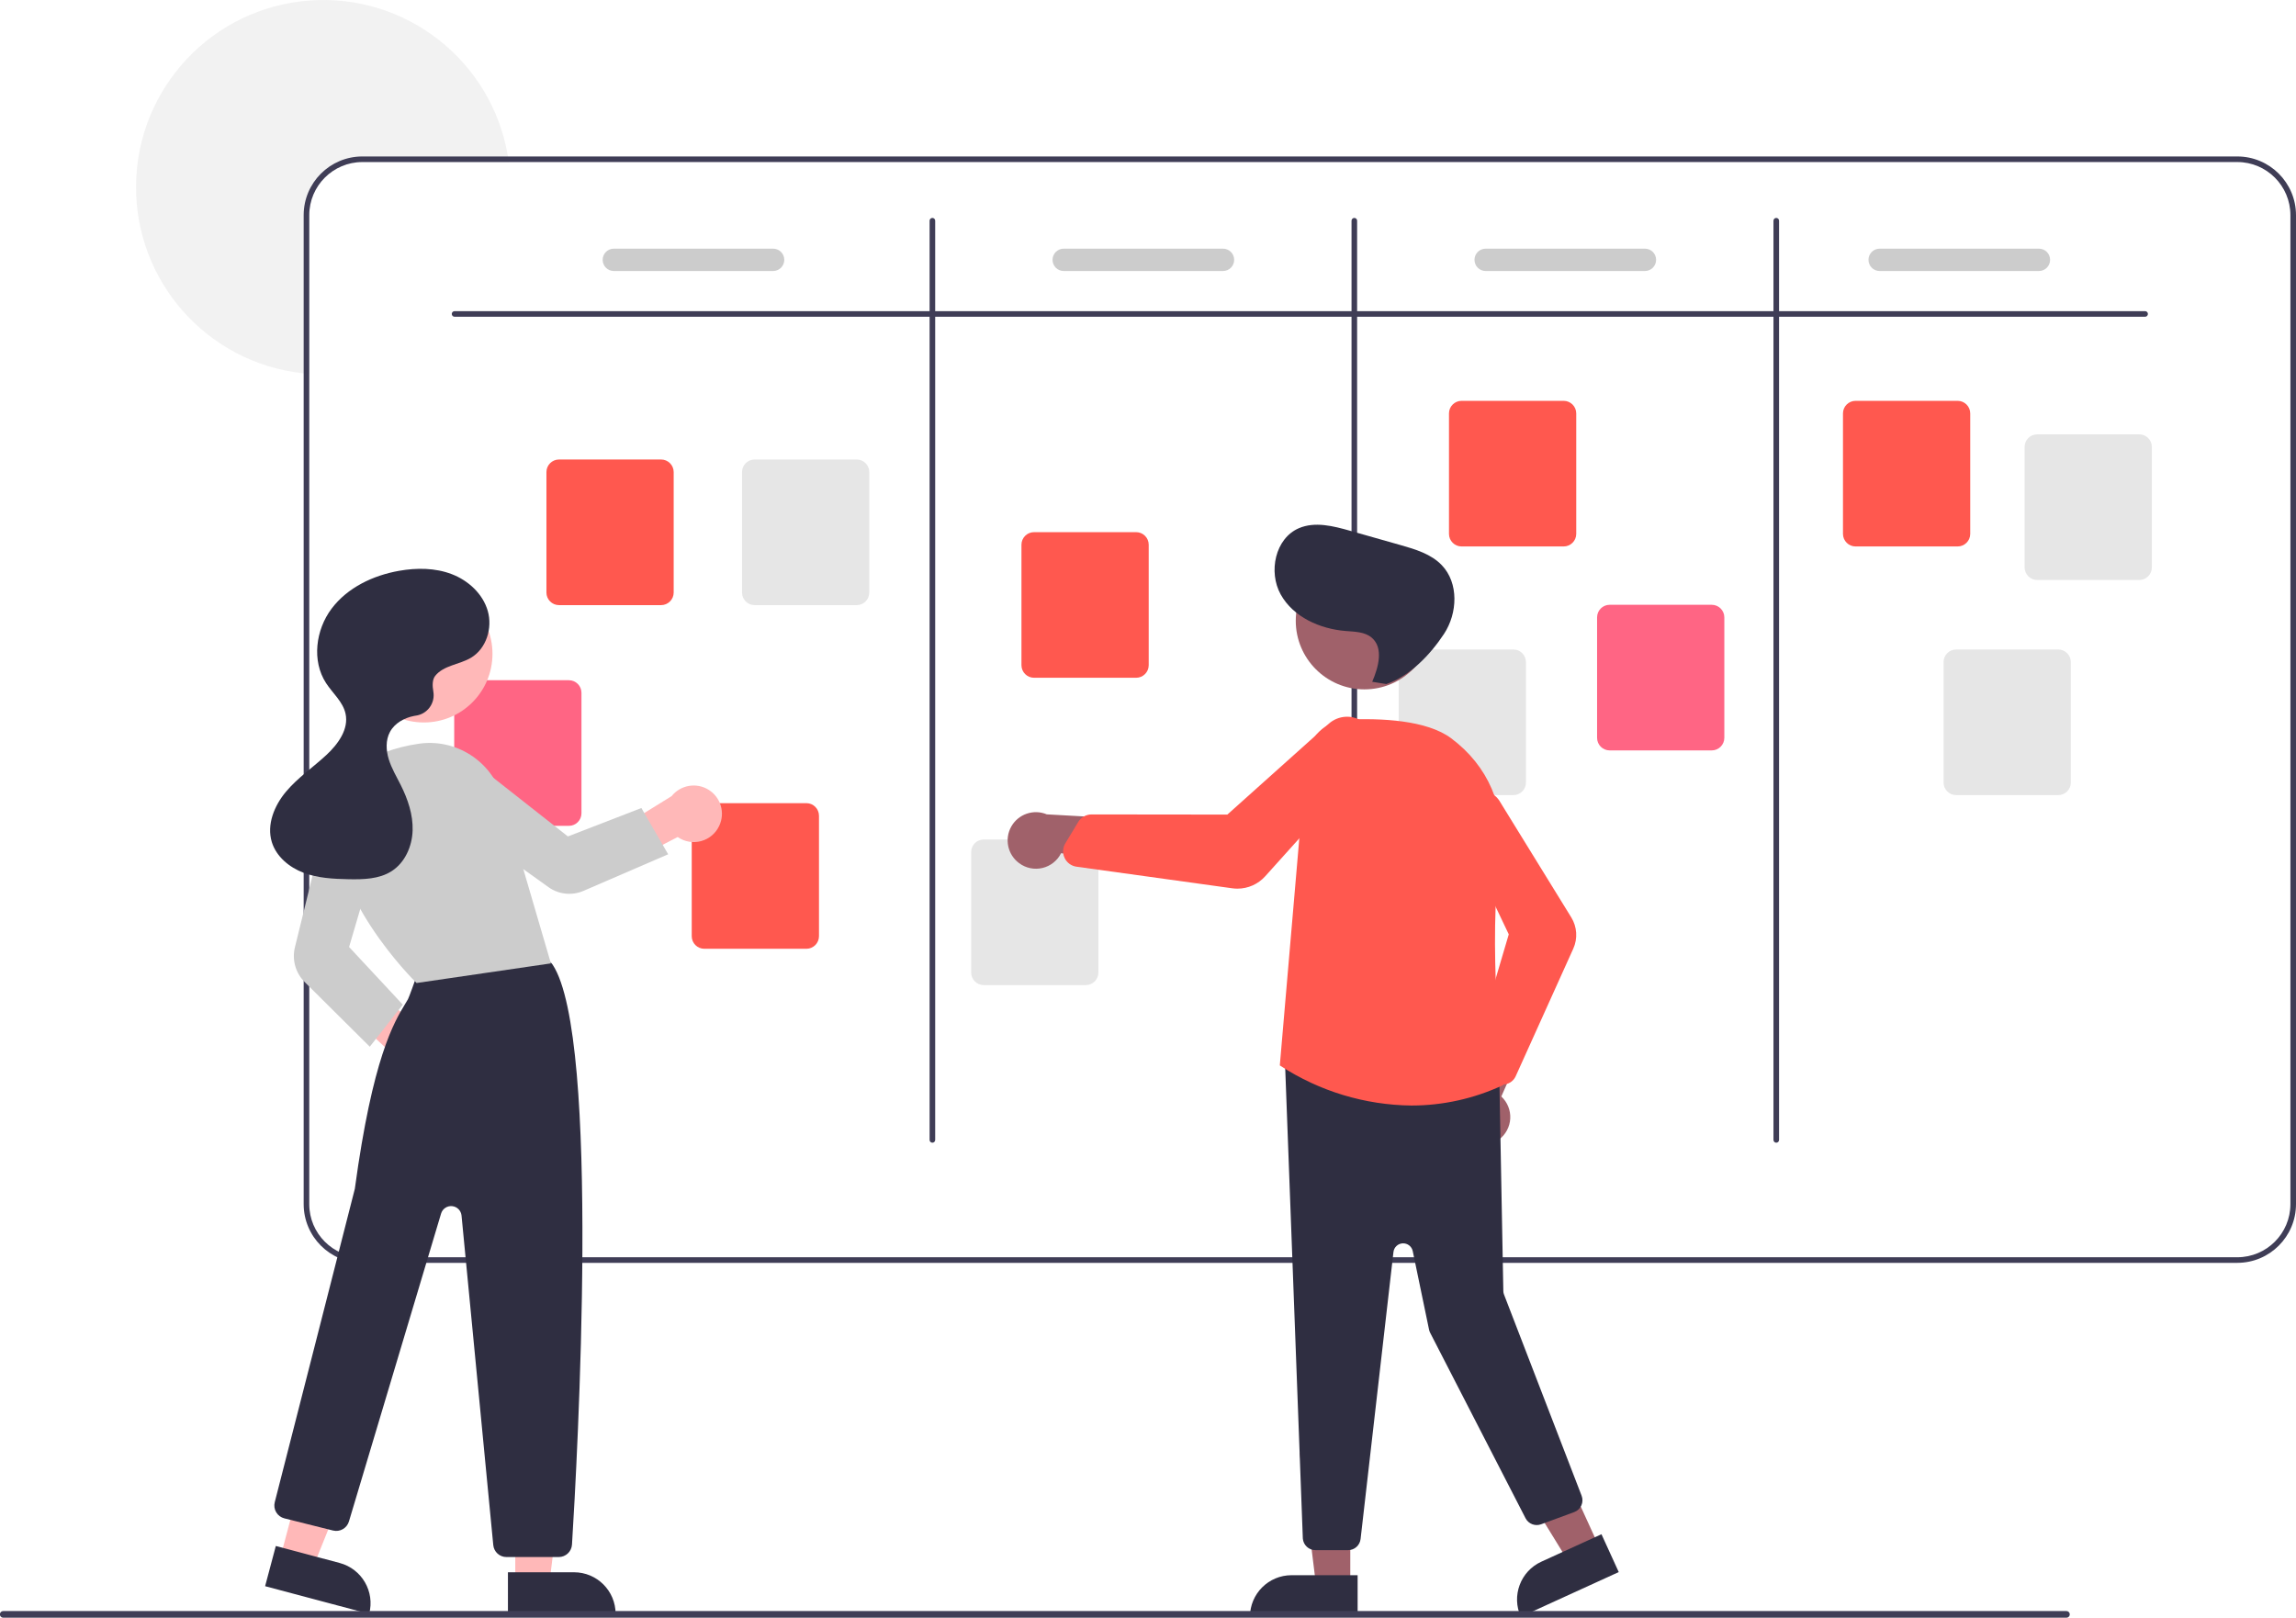
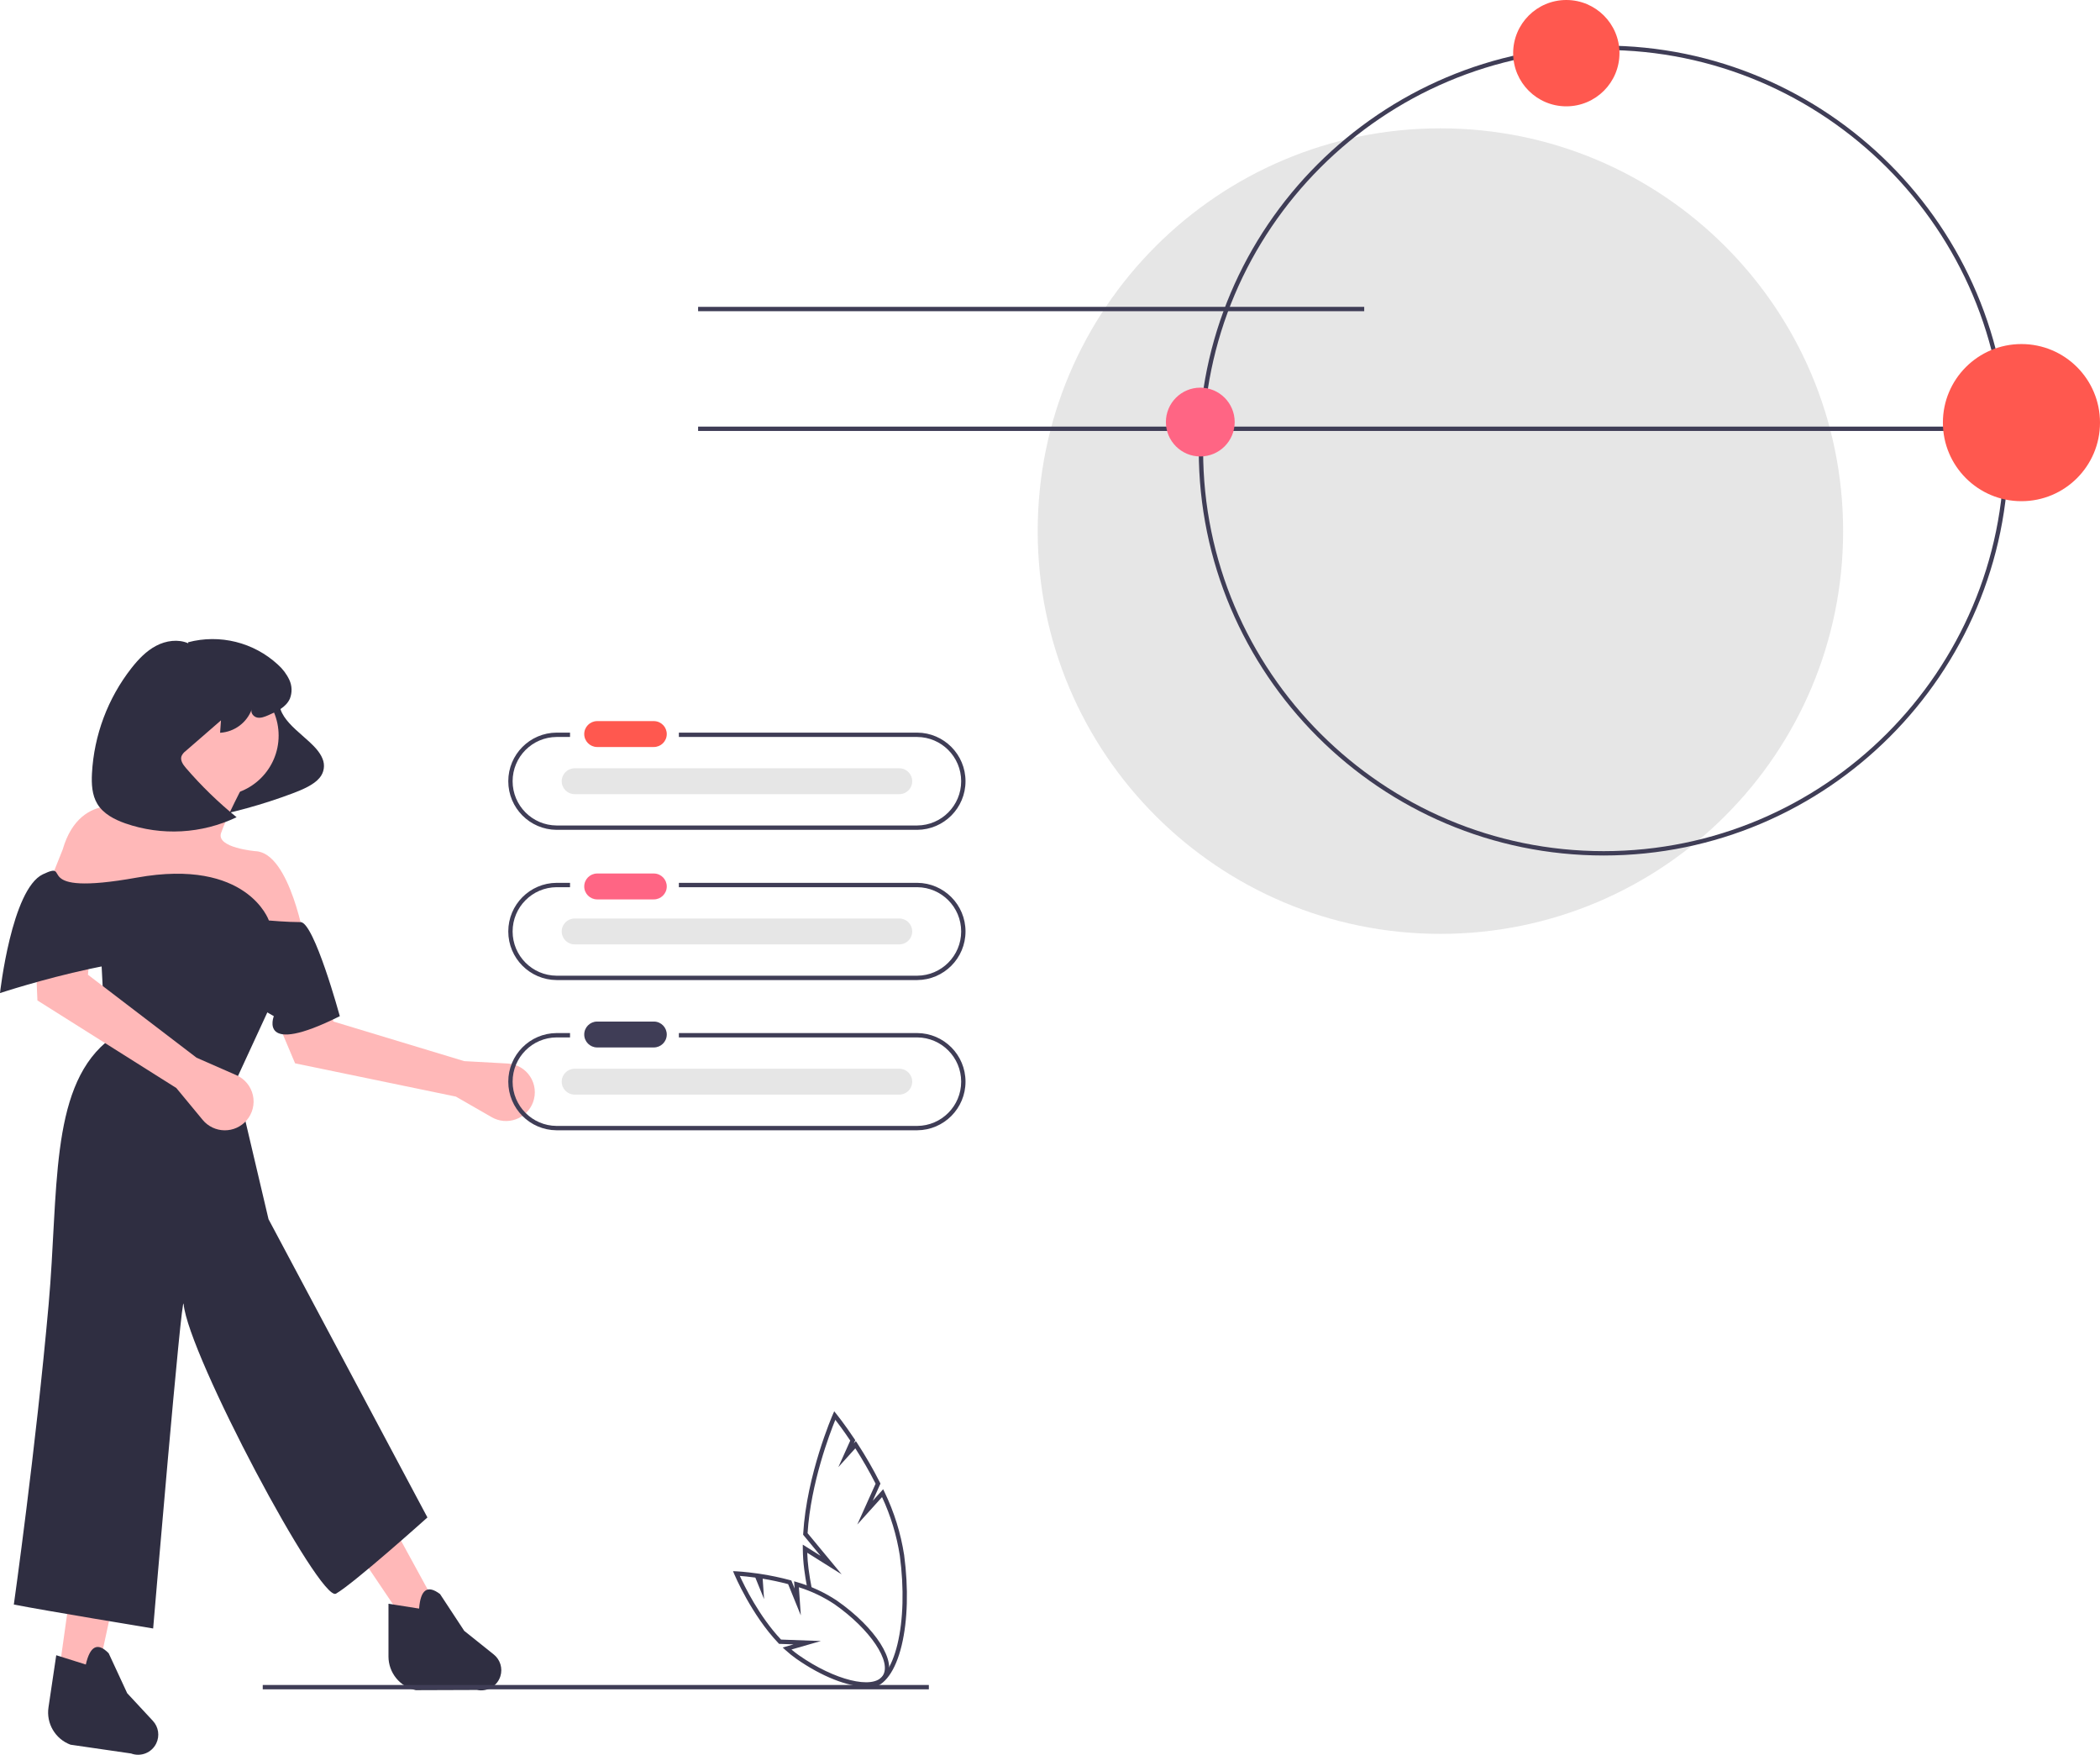
- <svg xmlns="http://www.w3.org/2000/svg" id="afc98551-3d88-4acb-87ed-36f06011ac7a" data-name="Layer 1" width="821.676" height="579.01" viewBox="0 0 821.676 579.01">
-   <path d="M371.238,218.495h-52.4a19.017,19.017,0,0,0-19,19v56.81c-.67-.04-1.34-.1-2-.18a66.999,66.999,0,1,1,73.1-77.63C371.048,217.155,371.148,217.825,371.238,218.495Z" transform="translate(-189.1619 -160.4952)" fill="#f2f2f2" />
-   <path d="M989.838,216.495h-671a21.023,21.023,0,0,0-21,21v354a21.023,21.023,0,0,0,21,21h671a21.023,21.023,0,0,0,21-21v-354A21.023,21.023,0,0,0,989.838,216.495Zm19,375a19.017,19.017,0,0,1-19,19h-671a19.017,19.017,0,0,1-19-19v-354a19.017,19.017,0,0,1,19-19h671a19.017,19.017,0,0,1,19,19Z" transform="translate(-189.1619 -160.4952)" fill="#3f3d56" />
-   <path d="M956.838,273.865h-605a1,1,0,0,1,0-2h605a1,1,0,0,1,0,2Z" transform="translate(-189.1619 -160.4952)" fill="#3f3d56" />
-   <path d="M522.838,569.495a1,1,0,0,1-1-1v-329a1,1,0,1,1,2,0v329A1,1,0,0,1,522.838,569.495Z" transform="translate(-189.1619 -160.4952)" fill="#3f3d56" />
-   <path d="M673.838,569.495a1,1,0,0,1-1-1v-329a1,1,0,1,1,2,0v329A1,1,0,0,1,673.838,569.495Z" transform="translate(-189.1619 -160.4952)" fill="#3f3d56" />
-   <path d="M824.838,569.495a1,1,0,0,1-1-1v-329a1,1,0,1,1,2,0v329A1,1,0,0,1,824.838,569.495Z" transform="translate(-189.1619 -160.4952)" fill="#3f3d56" />
-   <path d="M425.754,377.083h-36.54a4.505,4.505,0,0,1-4.5-4.5V329.463a4.505,4.505,0,0,1,4.5-4.5h36.54a4.505,4.505,0,0,1,4.5,4.5v43.12A4.505,4.505,0,0,1,425.754,377.083Z" transform="translate(-189.1619 -160.4952)" fill="#ff584f" />
-   <path d="M477.754,500.083h-36.54a4.505,4.505,0,0,1-4.5-4.5V452.463a4.505,4.505,0,0,1,4.5-4.5h36.54a4.505,4.505,0,0,1,4.5,4.5v43.12A4.505,4.505,0,0,1,477.754,500.083Z" transform="translate(-189.1619 -160.4952)" fill="#ff584f" />
-   <path d="M595.754,403.083h-36.54a4.505,4.505,0,0,1-4.5-4.5V355.463a4.505,4.505,0,0,1,4.5-4.5h36.54a4.505,4.505,0,0,1,4.5,4.5v43.12A4.505,4.505,0,0,1,595.754,403.083Z" transform="translate(-189.1619 -160.4952)" fill="#ff584f" />
-   <path d="M748.754,356.083h-36.54a4.505,4.505,0,0,1-4.5-4.5V308.463a4.505,4.505,0,0,1,4.5-4.5h36.54a4.505,4.505,0,0,1,4.5,4.5v43.12A4.505,4.505,0,0,1,748.754,356.083Z" transform="translate(-189.1619 -160.4952)" fill="#ff584f" />
-   <path d="M889.754,356.083h-36.54a4.505,4.505,0,0,1-4.5-4.5V308.463a4.505,4.505,0,0,1,4.5-4.5h36.54a4.505,4.505,0,0,1,4.5,4.5v43.12A4.505,4.505,0,0,1,889.754,356.083Z" transform="translate(-189.1619 -160.4952)" fill="#ff584f" />
-   <path d="M954.754,368.083h-36.54a4.505,4.505,0,0,1-4.5-4.5V320.463a4.505,4.505,0,0,1,4.5-4.5h36.54a4.505,4.505,0,0,1,4.5,4.5v43.12A4.505,4.505,0,0,1,954.754,368.083Z" transform="translate(-189.1619 -160.4952)" fill="#e6e6e6" />
-   <path d="M925.754,445.083h-36.54a4.505,4.505,0,0,1-4.5-4.5V397.463a4.505,4.505,0,0,1,4.5-4.5h36.54a4.505,4.505,0,0,1,4.5,4.5v43.12A4.505,4.505,0,0,1,925.754,445.083Z" transform="translate(-189.1619 -160.4952)" fill="#e6e6e6" />
-   <path d="M801.754,429.083h-36.54a4.505,4.505,0,0,1-4.5-4.5V381.463a4.505,4.505,0,0,1,4.5-4.5h36.54a4.505,4.505,0,0,1,4.5,4.5v43.12A4.505,4.505,0,0,1,801.754,429.083Z" transform="translate(-189.1619 -160.4952)" fill="#ff6584" />
-   <path d="M730.754,445.083h-36.54a4.505,4.505,0,0,1-4.5-4.5V397.463a4.505,4.505,0,0,1,4.5-4.5h36.54a4.505,4.505,0,0,1,4.5,4.5v43.12A4.505,4.505,0,0,1,730.754,445.083Z" transform="translate(-189.1619 -160.4952)" fill="#e6e6e6" />
-   <path d="M577.754,513.083h-36.54a4.505,4.505,0,0,1-4.5-4.5V465.463a4.505,4.505,0,0,1,4.5-4.5h36.54a4.505,4.505,0,0,1,4.5,4.5v43.12A4.505,4.505,0,0,1,577.754,513.083Z" transform="translate(-189.1619 -160.4952)" fill="#e6e6e6" />
-   <path d="M392.754,456.083h-36.54a4.505,4.505,0,0,1-4.5-4.5V408.463a4.505,4.505,0,0,1,4.5-4.5h36.54a4.505,4.505,0,0,1,4.5,4.5v43.12A4.505,4.505,0,0,1,392.754,456.083Z" transform="translate(-189.1619 -160.4952)" fill="#ff6584" />
-   <path d="M495.754,377.083h-36.54a4.505,4.505,0,0,1-4.5-4.5V329.463a4.505,4.505,0,0,1,4.5-4.5h36.54a4.505,4.505,0,0,1,4.5,4.5v43.12A4.505,4.505,0,0,1,495.754,377.083Z" transform="translate(-189.1619 -160.4952)" fill="#e6e6e6" />
-   <path d="M465.838,257.495h-57a4,4,0,0,1,0-8h57a4,4,0,0,1,0,8Z" transform="translate(-189.1619 -160.4952)" fill="#ccc" />
-   <path d="M626.838,257.495h-57a4,4,0,0,1,0-8h57a4,4,0,0,1,0,8Z" transform="translate(-189.1619 -160.4952)" fill="#ccc" />
-   <path d="M777.838,257.495h-57a4,4,0,0,1,0-8h57a4,4,0,0,1,0,8Z" transform="translate(-189.1619 -160.4952)" fill="#ccc" />
-   <path d="M918.838,257.495h-57a4,4,0,0,1,0-8h57a4,4,0,0,1,0,8Z" transform="translate(-189.1619 -160.4952)" fill="#ccc" />
-   <path d="M338.171,550.387A10.056,10.056,0,0,1,329.471,537.656L303.838,513.795l13.553-3.438,25.206,20.444a10.11,10.11,0,0,1-4.426,19.586Z" transform="translate(-189.1619 -160.4952)" fill="#ffb8b8" />
-   <polygon points="184.404 566.253 196.664 566.253 202.496 518.965 184.402 518.965 184.404 566.253" fill="#ffb8b8" />
-   <path d="M370.939,723.245h38.531a0,0,0,0,1,0,0v14.887a0,0,0,0,1,0,0H385.826a14.887,14.887,0,0,1-14.887-14.887v0A0,0,0,0,1,370.939,723.245Z" transform="translate(591.28 1300.863) rotate(179.9974)" fill="#2f2e41" />
-   <polygon points="100.345 557.401 112.193 560.555 129.994 516.359 112.509 511.705 100.345 557.401" fill="#ffb8b8" />
-   <path d="M285.307,718.541h38.531a0,0,0,0,1,0,0v14.887a0,0,0,0,1,0,0H300.194a14.887,14.887,0,0,1-14.887-14.887v0A0,0,0,0,1,285.307,718.541Z" transform="matrix(-0.96635, -0.25722, 0.25722, -0.96635, 222.9961, 1345.388)" fill="#2f2e41" />
-   <path d="M389.123,717.795H370.416a4.73,4.73,0,0,1-4.726-4.293L354.333,595.57a3.748,3.748,0,0,0-7.321-.715L314.039,705.055a4.742,4.742,0,0,1-5.7,3.246l-17.403-4.352a4.747,4.747,0,0,1-3.447-5.787c.284-1.11,28.411-111.028,28.656-112.158,6.373-46.968,13.997-59.554,18.093-66.314.339-.56.651-1.074.931-1.561.351-.608,2.512-6.645,3.884-10.564a4.79,4.79,0,0,1,2.435-2.978c17.211-8.802,37.347-2.709,43.109-.632a4.682,4.682,0,0,1,2.338,1.815c17.285,26.071,8.802,177.491,6.926,207.581A4.751,4.751,0,0,1,389.123,717.795Z" transform="translate(-189.1619 -160.4952)" fill="#2f2e41" />
-   <circle cx="151.684" cy="234.024" r="24.561" fill="#ffb8b8" />
-   <path d="M338.244,512.333l-.177-.171c-.331-.32-33.056-32.38-28.821-62.024,1.811-12.68,12.07-20.781,29.668-23.431a27.135,27.135,0,0,1,30,19.121l17.4,59.484Z" transform="translate(-189.1619 -160.4952)" fill="#ccc" />
-   <path d="M321.495,535.136l-23.318-23.171a13.137,13.137,0,0,1-3.48-12.392l11.289-45.919A10.354,10.354,0,0,1,319.165,446.254a10.411,10.411,0,0,1,6.809,12.794L314.09,499.444l19.218,20.637Z" transform="translate(-189.1619 -160.4952)" fill="#ccc" />
-   <path d="M446.566,456.058a10.056,10.056,0,0,1-14.884,4.029L400.553,476.221l1.376-13.706,27.597-17.079a10.11,10.11,0,0,1,17.04,10.621Z" transform="translate(-189.1619 -160.4952)" fill="#ffb8b8" />
-   <path d="M428.283,466.26l-30.346,13.114a12.809,12.809,0,0,1-12.477-1.338l-38.589-27.649A10.355,10.355,0,0,1,344.897,435.4a10.41,10.41,0,0,1,14.409-1.568l33.088,26.042,26.3-10.175Z" transform="translate(-189.1619 -160.4952)" fill="#ccc" />
-   <path d="M344.918,402.39c3.03-3.796,8.691-4.001,12.853-6.505,5.452-3.28,7.706-10.611,5.949-16.726s-6.938-10.881-12.878-13.16-12.549-2.307-18.816-1.206c-9.33,1.64-18.516,5.995-24.207,13.569s-7.139,18.666-1.981,26.612c2.37,3.652,6.029,6.667,6.975,10.917,1.242,5.58-2.671,10.961-6.864,14.846-4.777,4.426-10.257,8.133-14.442,13.123s-6.976,11.806-5.066,18.032c1.6,5.216,6.256,9.059,11.361,10.984s10.666,2.203,16.121,2.309c5.297.104,10.924-.025,15.386-2.881,4.777-3.058,7.328-8.858,7.516-14.527s-1.706-11.223-4.245-16.294c-1.513-3.023-3.273-5.953-4.278-9.18s-1.18-6.89.431-9.863c1.693-3.125,5.117-5.009,8.604-5.694.181-.036.373-.067.573-.096a7.398,7.398,0,0,0,6.333-8.628C343.847,405.808,343.881,403.689,344.918,402.39Z" transform="translate(-189.1619 -160.4952)" fill="#2f2e41" />
-   <polygon points="483.229 567.3 470.969 567.3 465.137 520.012 483.231 520.013 483.229 567.3" fill="#a0616a" />
-   <path d="M462.212,563.797h23.644a0,0,0,0,1,0,0v14.887a0,0,0,0,1,0,0H447.325a0,0,0,0,1,0,0v0A14.887,14.887,0,0,1,462.212,563.797Z" fill="#2f2e41" />
-   <polygon points="572.184 553.413 561.033 558.506 536.079 517.917 552.538 510.399 572.184 553.413" fill="#a0616a" />
-   <path d="M743.47,716.962h23.644a0,0,0,0,1,0,0v14.887a0,0,0,0,1,0,0H728.583a0,0,0,0,1,0,0v0A14.887,14.887,0,0,1,743.47,716.962Z" transform="translate(-422.5278 215.6884) rotate(-24.54855)" fill="#2f2e41" />
-   <path d="M725.643,568.352a10.056,10.056,0,0,0,.801-15.399l14.412-32.7-18.309,3.103-10.879,30.577a10.11,10.11,0,0,0,13.975,14.419Z" transform="translate(-189.1619 -160.4952)" fill="#a0616a" />
-   <path d="M671.609,715.327H659.897a4.517,4.517,0,0,1-4.488-4.174l-6.387-170.559a4.5,4.5,0,0,1,4.925-4.805l67.735,7.193a4.501,4.501,0,0,1,4.062,4.394l1.419,75.235a3.492,3.492,0,0,0,.234,1.193l27.785,72.053a4.499,4.499,0,0,1-2.643,5.841l-11.868,4.373a4.501,4.501,0,0,1-5.557-2.164l-34.133-66.369a4.475,4.475,0,0,1-.404-1.143l-5.831-28.094a3.5,3.5,0,0,0-6.904.312L676.08,711.338A4.499,4.499,0,0,1,671.609,715.327Z" transform="translate(-189.1619 -160.4952)" fill="#2f2e41" />
-   <circle cx="488.279" cy="222.178" r="24.561" fill="#a0616a" />
-   <path d="M694.285,556.19a87.664,87.664,0,0,1-46.873-14.198l-.239-.165.025-.29,9.395-109.416a15.421,15.421,0,0,1,14.599-14.062c12.176-.56,28.531.146,37.286,6.667,13.231,9.854,19.608,24.694,17.496,40.712-4.38,33.219.582,78.029,1.162,83.029l.042.36-.33.151A77.266,77.266,0,0,1,694.285,556.19Z" transform="translate(-189.1619 -160.4952)" fill="#ff584f" />
-   <path d="M727.022,548.653a5.007,5.007,0,0,1-3.681-1.622l-5.373-5.861a5.026,5.026,0,0,1-1.109-4.795l12.251-41.464-18.64-39.144a8.832,8.832,0,0,1-.604-5.879,8.809,8.809,0,0,1,16.313-2.084l25.295,41.042a11.951,11.951,0,0,1,.72,11.198l-20.61,45.665a4.988,4.988,0,0,1-3.766,2.88A5.054,5.054,0,0,1,727.022,548.653Z" transform="translate(-189.1619 -160.4952)" fill="#ff584f" />
-   <path d="M553.9,469.448a10.056,10.056,0,0,0,14.999-3.578l35.438,4.596L596.192,453.778l-32.404-1.806a10.11,10.11,0,0,0-9.888,17.476Z" transform="translate(-189.1619 -160.4952)" fill="#a0616a" />
-   <path d="M632.011,478.562a13.425,13.425,0,0,1-1.845-.127l-55.751-7.732a5.541,5.541,0,0,1-4.251-3.111,5.657,5.657,0,0,1-.318-.829h-0a5.564,5.564,0,0,1,.575-4.432l4.614-7.649a5.584,5.584,0,0,1,4.756-2.686h.008l48.596.056,36.294-32.517a9.868,9.868,0,0,1,6.107-2.5,9.835,9.835,0,0,1,7.373,16.815L641.953,474.128A13.364,13.364,0,0,1,632.011,478.562Z" transform="translate(-189.1619 -160.4952)" fill="#ff584f" />
-   <path d="M680.234,404.523c2.244-5.195,4.144-12.113-.161-15.785-2.497-2.13-6.094-2.135-9.365-2.4-9.217-.747-18.706-4.988-23.211-13.064s-1.989-20.084,6.51-23.728c5.729-2.456,12.297-.783,18.294.918l18.006,5.106c5.35,1.517,10.967,3.19,14.819,7.201,6.143,6.397,5.684,17.212.805,24.618s-12.226,15.131-20.638,17.943Z" transform="translate(-189.1619 -160.4952)" fill="#2f2e41" />
-   <path d="M928.647,739.505h-738.294a1.191,1.191,0,1,1,0-2.381h738.294a1.191,1.191,0,1,1,0,2.381Z" transform="translate(-189.1619 -160.4952)" fill="#3f3d56" />
+ <svg xmlns="http://www.w3.org/2000/svg" id="bea23e6e-af5d-418d-9f98-e166edf04ad5" data-name="Layer 1" width="964.71" height="806.003" viewBox="0 0 964.71 806.003">
+   <path d="M327.059,550.687l16.473,9.466a13.218,13.218,0,0,0,18.984-6.879v0a13.218,13.218,0,0,0-11.673-17.779l-19.949-1.097-60.091-18.189-9.688-36.273-25.333,14.23,17.419,41.239Z" transform="translate(-117.6449 -46.99859)" fill="#ffb8b8" />
+   <path d="M248.52,362.419c-3.811,4.32-3.123,9.516-.348,13.735s7.394,7.729,11.436,11.451c2.597,2.391,4.999,4.929,6.162,7.806a8.468,8.468,0,0,1-1.389,8.956c-2.647,3.131-7.577,5.251-12.387,7.069a244.13,244.13,0,0,1-42.408,11.678c12.181-14.232,18.278-30.261,17.385-45.701-.187-3.24-.669-6.511.463-9.758a13.26,13.26,0,0,1,9.085-7.949c4.841-1.39,11.219-.015,11.961,3.157" transform="translate(-117.6449 -46.99859)" fill="#2f2e41" />
+   <polygon points="26.523 772.15 43.953 772.908 78.355 614.001 48.5 615.284 26.523 772.15" fill="#ffb8b8" />
+   <polygon points="200.819 738.049 186.42 745.627 96.355 612.001 125.038 599.37 200.819 738.049" fill="#ffb8b8" />
+   <circle cx="100.427" cy="337.87" r="27.57" fill="#ffb8b8" />
+   <path d="M204.035,399.324s-9.851,20.461-23.492,19.703c0,0-25.765-10.609-34.101,18.187l-9.094,22.734,120.491,20.461s-6.82-41.679-22.734-42.437c0,0-18.187-1.516-15.914-8.336s10.609-22.734,10.609-22.734Z" transform="translate(-117.6449 -46.99859)" fill="#ffb8b8" />
+   <path d="M244.199,503.901l-18.187,39.406L241,607l73,137s-33.619,30.162-42,35c-7.27,4.196-67.79-109.555-70-133-.729-7.738-14,149-14,149s-50.03-8.256-64-11c0,0,10.065-71.291,16-138,4.575-51.421.415-98.022,26.144-120.123l-2.273-43.953L224.496,479.651Z" transform="translate(-117.6449 -46.99859)" fill="#2f2e41" />
+   <path d="M150.037,848.377l27.826,4.04a9.261,9.261,0,0,0,11.558-4.62v0a9.261,9.261,0,0,0-1.538-10.359l-11.811-12.719-8.5-18.342c-5.084-5.192-8.559-3.356-10.502,5.175l-13.588-4.267-3.563,23.949A15.811,15.811,0,0,0,150.037,848.377Z" transform="translate(-117.6449 -46.99859)" fill="#2f2e41" />
+   <path d="M308.639,823.316l28.117-.098a9.261,9.261,0,0,0,10.752-6.27h0a9.261,9.261,0,0,0-3.046-10.02l-13.554-10.843-11.107-16.891c-5.792-4.388-8.959-2.06-9.626,6.664l-14.068-2.221v24.213A15.811,15.811,0,0,0,308.639,823.316Z" transform="translate(-117.6449 -46.99859)" fill="#2f2e41" />
+   <path d="M204.146,342.488c-4.683-2.047-10.256-1.244-14.777,1.139s-8.134,6.183-11.295,10.198A86.013,86.013,0,0,0,159.891,402.252c-.248,4.818-.015,9.91,2.493,14.031,2.757,4.529,7.802,7.128,12.8,8.898a67.33,67.33,0,0,0,51.151-2.814,181.334,181.334,0,0,1-23.279-22.615c-1.325-1.54-2.71-3.518-2.036-5.435a5.954,5.954,0,0,1,1.909-2.344l16.232-14.096-.409,5.702A16.545,16.545,0,0,0,233.34,372.707c-.783,1.58.712,3.52,2.438,3.875s3.475-.357,5.094-1.053c3.927-1.69,8.194-3.702,9.936-7.607a10.915,10.915,0,0,0-.23-8.615,21.664,21.664,0,0,0-5.283-7.043A44.188,44.188,0,0,0,204.042,342.007" transform="translate(-117.6449 -46.99859)" fill="#2f2e41" />
+   <path d="M198.639,546.742,210.744,561.385a13.218,13.218,0,0,0,20.191.217l0,0a13.218,13.218,0,0,0-4.694-20.744l-18.296-8.025L158.052,494.721l3.652-37.367-28.715,4.439,1.845,44.729Z" transform="translate(-117.6449 -46.99859)" fill="#ffb8b8" />
+   <path d="M273.753,513.752s-11.799-43.215-18.025-43.205-14.561-.748-14.561-.748-9.851-28.797-60.625-19.703-28.797-8.336-43.195-1.516-19.703,54.562-19.703,54.562,78.054-25.765,94.726-11.367a185.118,185.118,0,0,0,31.07,21.976S235.863,532.697,273.753,513.752Z" transform="translate(-117.6449 -46.99859)" fill="#2f2e41" />
+   <rect x="120.701" y="773.947" width="306" height="2" fill="#3f3d56" />
+   <circle cx="661.701" cy="243.947" r="185" fill="#e6e6e6" />
+   <rect x="320.701" y="140.947" width="306" height="2" fill="#3f3d56" />
+   <rect x="320.701" y="195.947" width="601" height="2" fill="#3f3d56" />
+   <path d="M854.346,439.946c-102.561,0-186-83.439-186-186s83.439-186,186-186,186,83.439,186,186S956.906,439.946,854.346,439.946Zm0-370c-101.458,0-184,82.542-184,184s82.542,184,184,184,184-82.542,184-184S955.804,69.946,854.346,69.946Z" transform="translate(-117.6449 -46.99859)" fill="#3f3d56" />
+   <circle cx="719.54" cy="24.42" r="24.42" fill="#ff584f" />
+   <circle cx="551.398" cy="193.858" r="15.801" fill="#ff6584" />
+   <circle cx="928.623" cy="194.118" r="36.087" fill="#ff584f" />
+   <path d="M539.009,383.507h-109.499v2h109.499a20.327,20.327,0,0,1,0,40.653H373.318a20.327,20.327,0,0,1,0-40.653h6.192v-2H373.318a22.327,22.327,0,0,0,0,44.653H539.009a22.327,22.327,0,0,0,0-44.653Z" transform="translate(-117.6449 -46.99859)" fill="#3f3d56" />
+   <path d="M539.009,452.507h-109.499v2h109.499a20.327,20.327,0,0,1,0,40.653H373.318a20.327,20.327,0,0,1,0-40.653h6.192v-2H373.318a22.327,22.327,0,0,0,0,44.653H539.009a22.327,22.327,0,0,0,0-44.653Z" transform="translate(-117.6449 -46.99859)" fill="#3f3d56" />
+   <path d="M539.009,521.507h-109.499v2h109.499a20.327,20.327,0,0,1,0,40.653H373.318a20.327,20.327,0,0,1,0-40.653h6.192v-2H373.318a22.327,22.327,0,0,0,0,44.653H539.009a22.327,22.327,0,0,0,0-44.653Z" transform="translate(-117.6449 -46.99859)" fill="#3f3d56" />
+   <path id="be0e5baf-e5ec-4f16-9492-7d4921bb2c9b" data-name="Path 40" d="M391.869,378.223a5.947,5.947,0,0,0,0,11.892h26.086a5.947,5.947,0,0,0,.195-11.892q-.098-.002-.195,0Z" transform="translate(-117.6449 -46.99859)" fill="#ff584f" />
+   <path id="f5faaf73-4e1d-4e3d-a937-9f255bff3911" data-name="Path 40" d="M391.869,448.223a5.947,5.947,0,0,0,0,11.892h26.086a5.947,5.947,0,0,0,.195-11.892q-.098-.002-.195,0Z" transform="translate(-117.6449 -46.99859)" fill="#ff6584" />
+   <path id="bdcbecaa-58f8-42a6-983f-c76dd899917c" data-name="Path 40" d="M391.869,516.223a5.947,5.947,0,0,0,0,11.892h26.086a5.947,5.947,0,0,0,.195-11.892q-.098-.002-.195,0Z" transform="translate(-117.6449 -46.99859)" fill="#3f3d56" />
+   <path id="bbcd49d7-9efc-41e7-bbf8-c6009cf796dd" data-name="Path 40" d="M381.523,399.887a5.947,5.947,0,0,0,0,11.892H530.609a5.947,5.947,0,1,0,.195-11.892q-.098-.002-.195,0Z" transform="translate(-117.6449 -46.99859)" fill="#e6e6e6" />
+   <path id="b24c44c6-9087-448d-956a-9230903e4c37" data-name="Path 40" d="M381.523,468.887a5.947,5.947,0,0,0,0,11.892H530.609a5.947,5.947,0,1,0,.195-11.892q-.098-.002-.195,0Z" transform="translate(-117.6449 -46.99859)" fill="#e6e6e6" />
+   <path id="f49c9183-be6f-4e21-8191-a3b3cb38d75e" data-name="Path 40" d="M381.523,537.887a5.947,5.947,0,0,0,0,11.892H530.609a5.947,5.947,0,1,0,.195-11.892q-.098-.002-.195,0Z" transform="translate(-117.6449 -46.99859)" fill="#e6e6e6" />
+   <path d="M532.994,761.252a102.532,102.532,0,0,0-8.998-28.887l-.643-1.33-4.776,5.296,3.539-7.888-.231-.458a188.612,188.612,0,0,0-10.368-17.989l-.702-1.074-.936,1.038.655-1.461-.328-.492c-4.686-7.029-8.286-11.474-8.322-11.519l-1.018-1.253-.655,1.494c-.12.274-12.019,27.692-13.595,54.786l-.025.422,8.008,9.68-8.167-5.127.014,1.861a79.264,79.264,0,0,0,.649,9.522q.54,4.075,1.27,7.957a4.243,4.243,0,0,1,2.172.677q-.846-4.338-1.46-8.916c-.315-2.437-.514-4.912-.593-7.381l15.797,9.918L488.638,751.22c1.424-22.907,10.265-45.986,12.747-52.078,1.332,1.728,3.845,5.081,6.851,9.561l-5.464,12.182,7.791-8.638a186.516,186.516,0,0,1,9.322,16.252L511.468,747.257l11.377-12.615a100.382,100.382,0,0,1,8.171,26.92c1.991,15.041,1.603,29.49-1.095,40.686-2.583,10.725-7.137,17.317-12.493,18.087a8.466,8.466,0,0,1-3.3-.196,4.898,4.898,0,0,1-2.961.904h-.292a11.607,11.607,0,0,0,5.424,1.457,9.839,9.839,0,0,0,1.403-.101c6.297-.904,11.326-7.881,14.159-19.643C534.619,791.306,535.023,776.575,532.994,761.252Z" transform="translate(-117.6449 -46.99859)" fill="#3f3d56" />
+   <path d="M515.371,821.708c-8.237,0-20.113-4.531-31.892-12.779a50.89,50.89,0,0,1-4.957-3.985l-1.319-1.205,4.988-1.437-6.642-.243-.28-.294c-12.45-13.039-20.198-31.457-20.275-31.641l-.605-1.455,1.574.071c.157.007,3.899.184,9.524.981l.351.05v-.003l1.233.188a123.754,123.754,0,0,1,13.629,2.864l.479.13,1.497,3.687-.227-3.307,1.373.396a66.229,66.229,0,0,1,18.328,8.497c17.914,12.544,27.826,28.222,22.586,35.704C522.944,820.485,519.647,821.707,515.371,821.708Zm-34.143-17.048c1.094.927,2.233,1.809,3.401,2.632,16.407,11.489,34.023,15.834,38.468,9.489,4.444-6.346-5.666-21.415-22.075-32.905a64.161,64.161,0,0,0-16.381-7.814l.887,12.917L479.7,774.623c-3.838-1.019-7.765-1.856-11.696-2.496l.644,9.375-4.011-9.88c-3.108-.427-5.613-.658-7.137-.776,2.078,4.562,8.943,18.651,18.937,29.244l18.33.671Z" transform="translate(-117.6449 -46.99859)" fill="#3f3d56" />
</svg>
